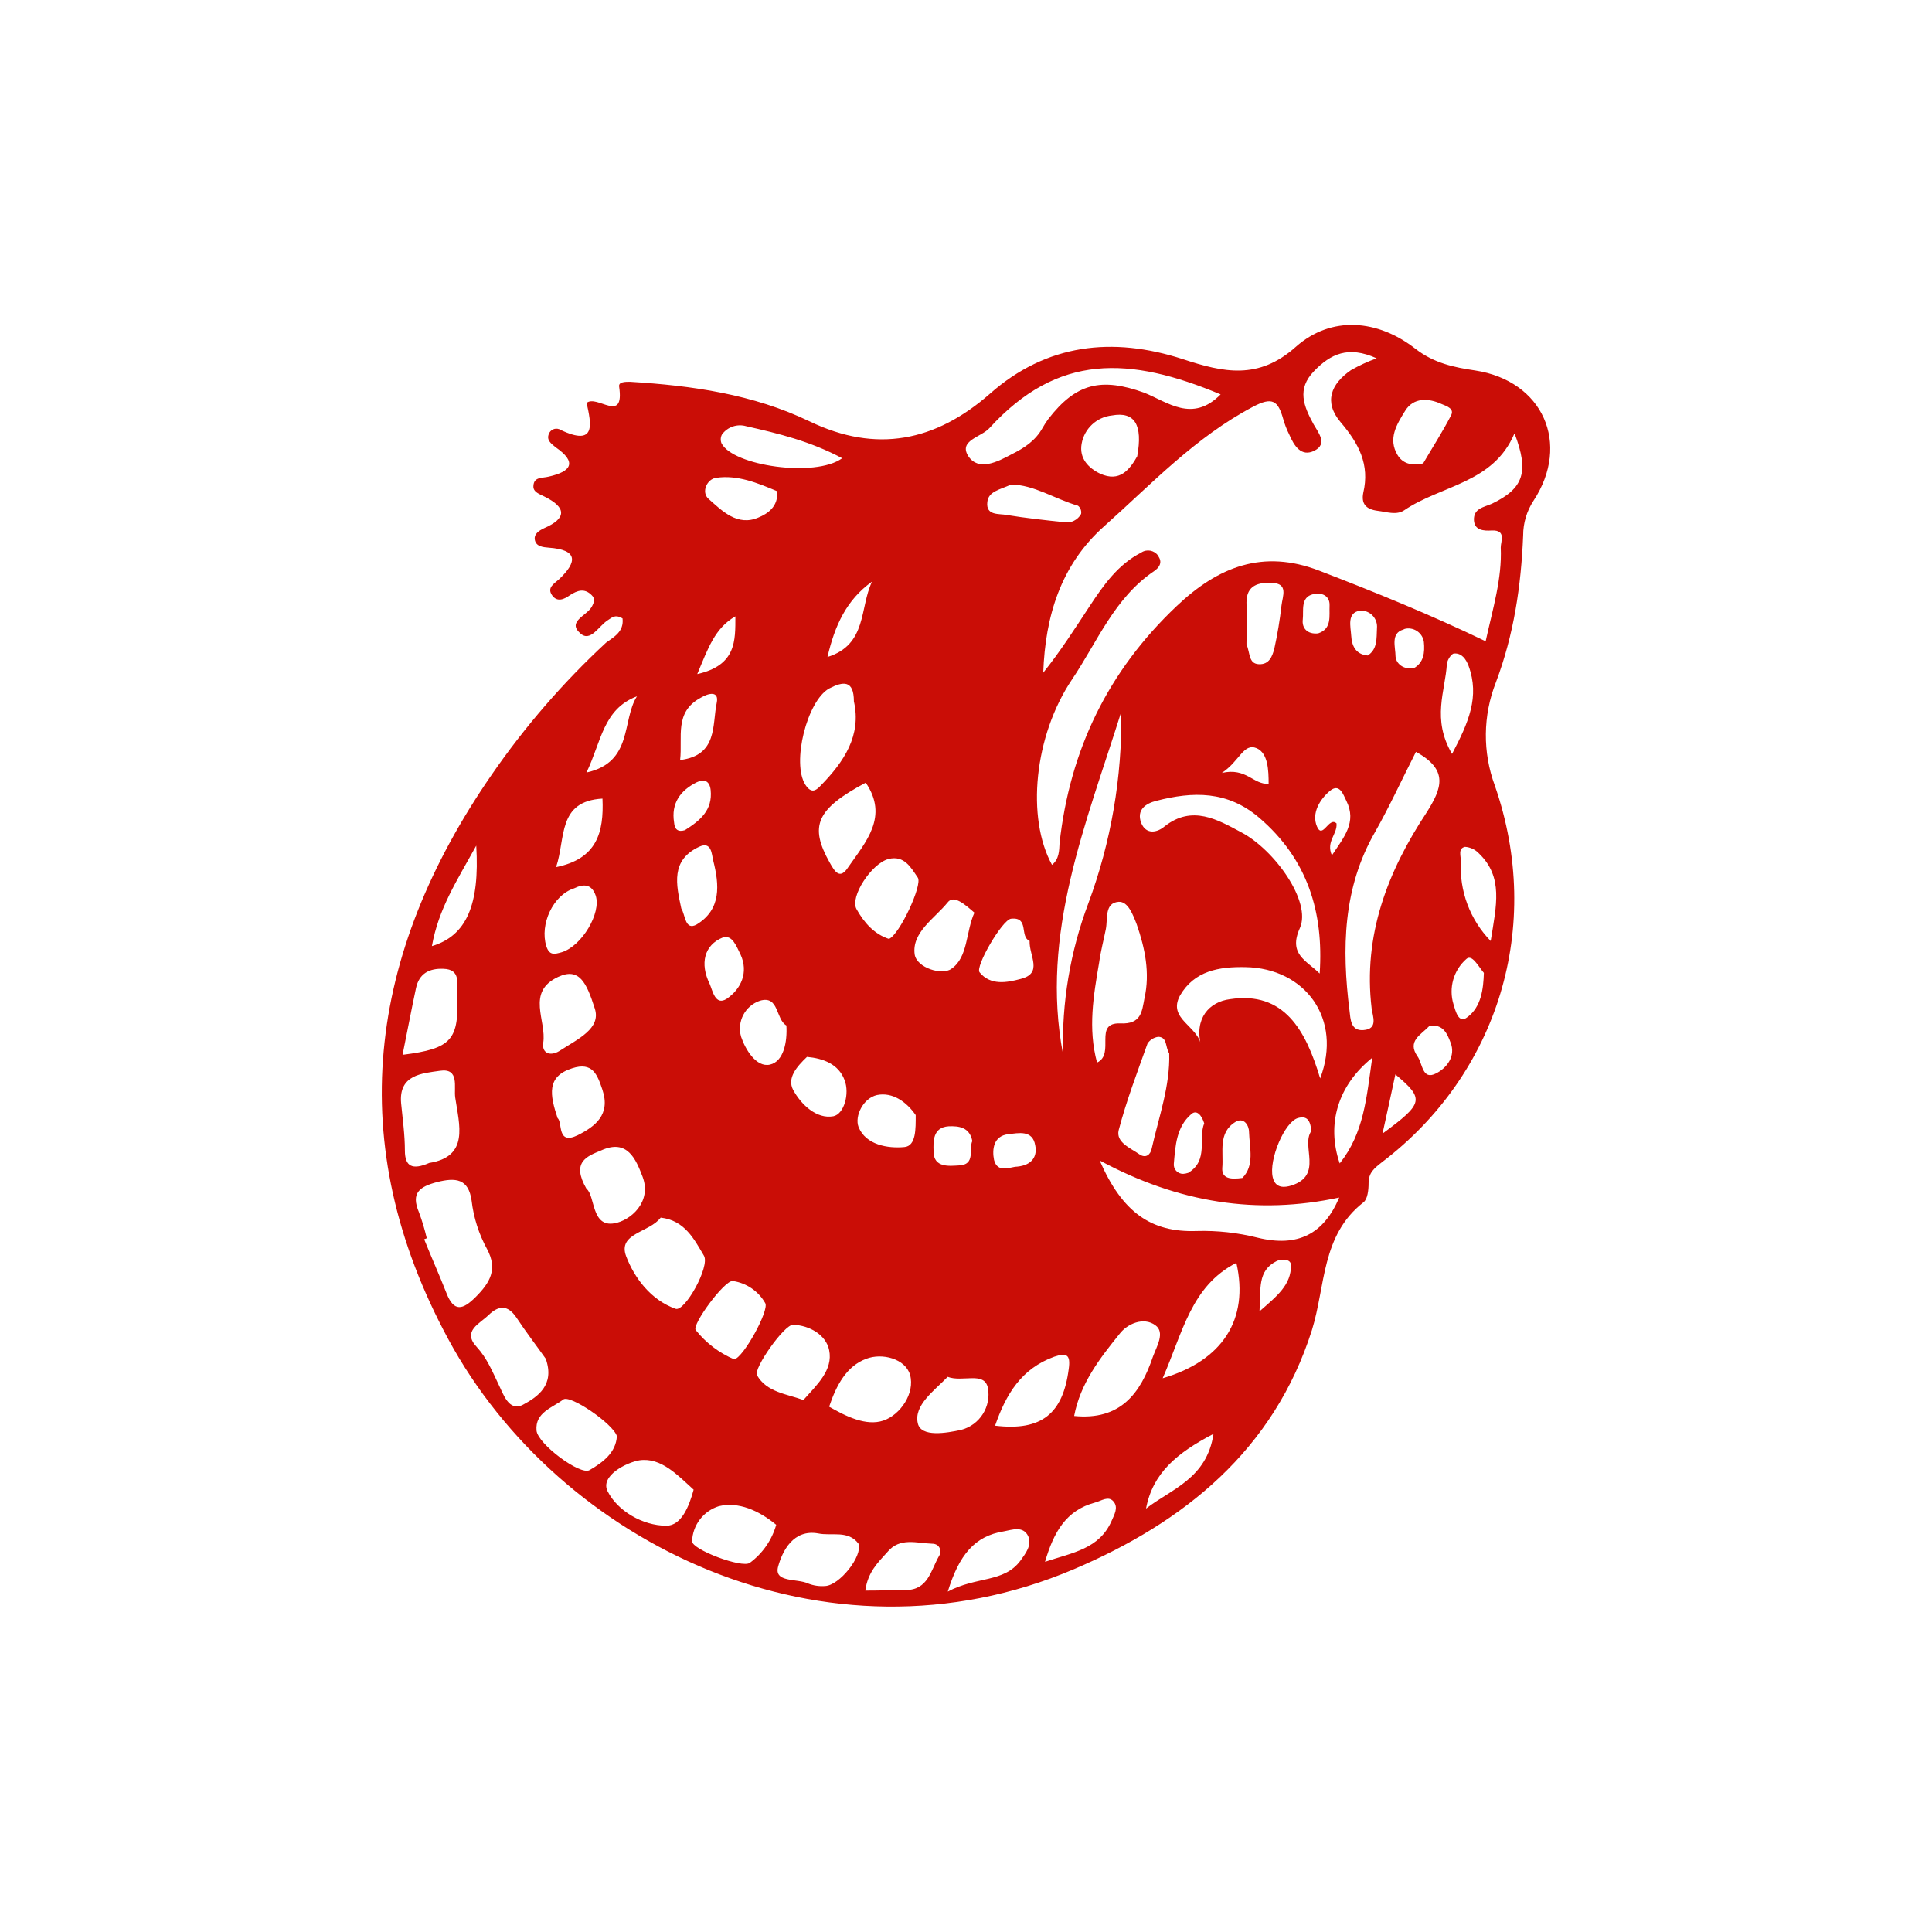
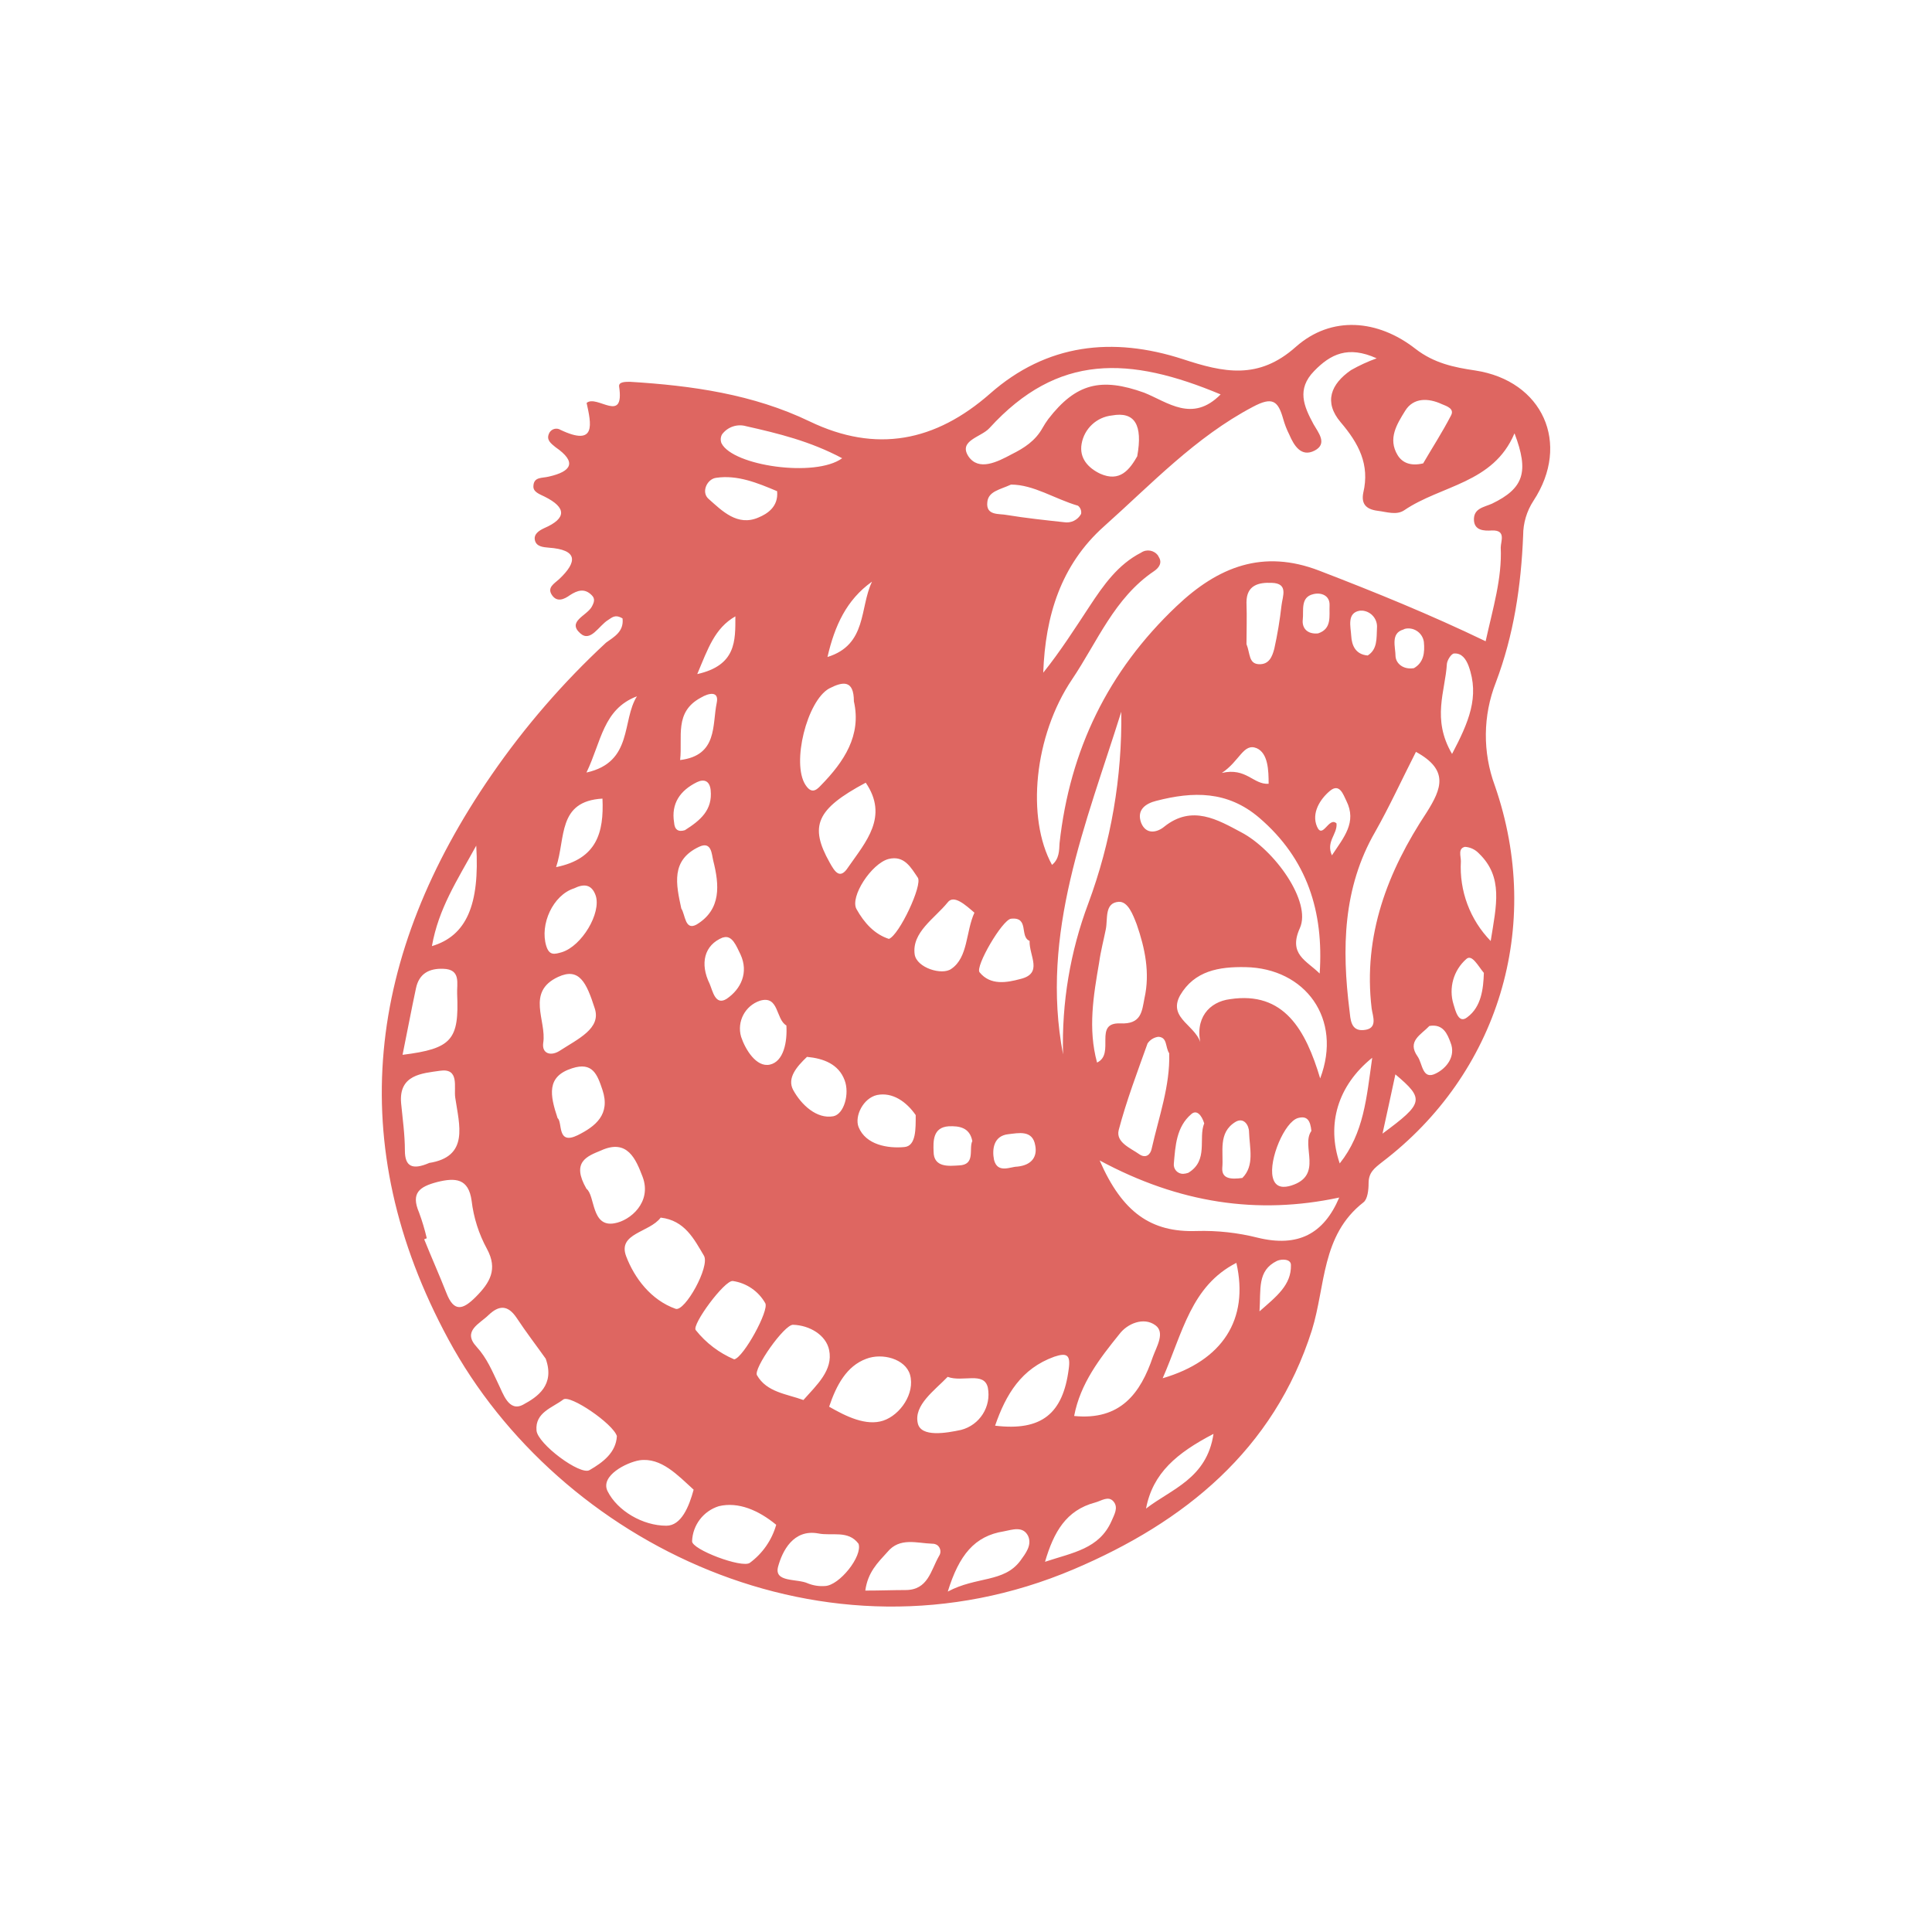
<svg xmlns="http://www.w3.org/2000/svg" viewBox="0 0 512 512">
  <defs>
-     <style>.cls-1{fill:#fff;}.cls-2{fill:#ca0d06;}</style>
+     <style>.cls-1{fill:#fff;}.cls-2{fill:#de6661}</style>
  </defs>
  <g id="Layer_2" data-name="Layer 2">
    <rect class="cls-1" width="512" height="512" />
  </g>
  <g id="Layer_1" data-name="Layer 1">
    <path class="cls-2" d="M165.74,164.47c-2.05-1.23-2.87-.14-3.82.41-2.46,1.5-4.64,6-7.37,3.55-3.55-3.14,1.63-4.64,3-7,.68-1.23,1-2.19,0-3.14-1.91-1.92-3.82-1.23-5.73,0-1.51,1.09-3.42,2-4.78,0s.54-3,1.91-4.24c4.91-4.64,4.91-7.78-2.73-8.33-1.5-.13-3.28-.27-3.69-1.91s1-2.59,2.46-3.27c6-2.6,5.87-5.47.13-8.33-1.36-.69-3.14-1.23-3-2.87.14-2.46,2.32-2,4.1-2.46,6-1.36,7.51-3.82,1.77-7.78-1.23-1-2.46-1.91-1.77-3.55a2.12,2.12,0,0,1,2.73-1.23c.13,0,.13.14.27.14,9.7,4.64,8.19-1.64,7-7.1,2.74-2.32,10.11,5.73,8.61-4.37-.14-1.23,1.63-1.23,2.86-1.23,16.39,1,32.64,3.28,47.66,10.51,17.61,8.47,33.31,5.33,47.78-7.37,15-13.24,32.5-15.16,51.07-9.15,10.79,3.55,20.07,5.6,30-3.28,9.42-8.32,21.71-7.23,31.67.55,4.92,3.82,10.25,4.92,15.84,5.74,17.89,2.73,25.4,19.38,15.43,34.54a16.75,16.75,0,0,0-2.73,9.15c-.54,13.38-2.46,26.35-7.24,39a38.41,38.41,0,0,0-.27,27.31c13,37.41.82,76.46-29.9,99.81-2.05,1.63-3.55,2.73-3.55,5.59,0,1.78-.27,4.24-1.37,5.06-11.19,8.73-10,22.11-13.65,33.86-10.1,31.81-33.86,50.93-63.08,63.35-65.81,28-136.54-6.83-165.76-60.9-28.12-52-21.43-102,11.47-149.64a211.46,211.46,0,0,1,30.31-35C163.42,169.39,166.15,168,165.74,164.47Zm136.4-43c1.51-8.33-.68-11.88-6.69-10.79a9.13,9.13,0,0,0-8.05,7.51c-.68,3.83,1.77,6.42,4.91,7.92,5.19,2.32,7.79-.95,10-4.91Zm99.95-6c-5.6,13.25-19.39,13.66-29.22,20.35-2.05,1.36-4.64.41-7,.13-3.28-.41-4.37-2-3.83-4.77,1.78-7.51-1.22-13.11-6-18.71-4.51-5.33-2.6-10.1,2.73-13.79a43.68,43.68,0,0,1,6.82-3.14C358,92.11,353.35,94.43,349,98.93c-4.65,4.78-2.73,9.29-.14,14.07,1.23,2.18,3.82,5.18.27,7s-5.46-1.37-6.69-4.23a22.84,22.84,0,0,1-1.64-4.24c-1.36-4.78-2.86-5.87-8-3.14-15.29,8.06-26.9,20.48-39.46,31.68-11.47,10.24-15.57,23.76-16.11,38.78,4.5-5.6,8.33-11.61,12.29-17.62,3.68-5.59,7.51-11.06,13.65-14.2a3.26,3.26,0,0,1,4.51.82c0,.14.13.14.13.28,1.09,1.63,0,3-1.23,3.82-10.51,7.1-15,18.7-21.71,28.67-10.1,15-12.15,36.73-5.32,49.16,1.91-1.51,1.91-3.83,2-5.74,2.73-24.71,12.83-45.6,31-62.81,11.06-10.51,22.94-15.15,37.82-9.42s29.36,11.61,44.1,18.71c1.92-8.74,4.37-16.66,4-24.85,0-1.64,1.51-4.64-2.32-4.51-2.18.14-4.64,0-4.78-2.73-.13-3.14,2.6-3.41,4.78-4.37,8.47-4.09,9.83-8.46,6-18.57ZM376,199.83c-3.69,7.24-7,14.48-10.79,21.17-8.6,14.88-8.87,31-6.82,47.38.27,2.18.27,5.46,3.68,5.18,4-.27,2.46-3.68,2.19-5.73-2.32-19.39,4.23-36.32,14.61-52C382.84,209.53,384.75,204.61,376,199.83ZM292.18,308.11c6,13.79,13.65,19.11,25.67,18.7a59.35,59.35,0,0,1,16.24,1.78c10.65,2.59,17.48-1,21.58-10.65C334,322.58,313.2,319.44,292.18,308.11Zm32.08-203C300.1,95,281.12,94.15,263,114c-2.19,2.46-8.33,3.28-5.6,7.51,2.73,4,7.65,1.5,11.47-.55,3.28-1.63,6.28-3.55,8.19-7a23.32,23.32,0,0,1,1.5-2.32c7.38-9.56,14.07-11.06,25.4-7C310.2,107.12,316.75,112.72,324.26,105.08ZM282.48,280a105.33,105.33,0,0,1,6.69-40,140.15,140.15,0,0,0,8.74-50.8C288.63,218.81,276.34,247.9,282.48,280ZM113.86,328.73l-.69.27c1.92,4.78,4,9.42,5.88,14.2,2,5.19,4.37,4.51,7.78,1.09,3.82-3.82,5.87-7.37,3-12.7a35.33,35.33,0,0,1-4.09-12.83c-.82-5.87-4.24-6.15-9.15-4.92-4.64,1.23-7,2.87-4.78,8.06A56.77,56.77,0,0,1,113.86,328.73ZM319.07,277.8c-1.91-7.38,2.19-11.74,7.65-12.43,14.34-2.18,20.07,8.19,23.9,21,6-15.84-4-29.22-19.8-29.49-7-.14-13.52.95-17.34,7.51-3.42,6.28,4.91,8.05,5.59,13.38Zm-27.58,4.37c4.92-2.32-1.09-10.65,6.15-10.38,5.6.27,5.73-3.14,6.42-6.69,1.5-6.69.13-13.24-2.05-19.53-1-2.59-2.32-6.14-4.78-6-3.82.27-2.87,4.5-3.41,7.23s-1.37,5.87-1.78,8.88c-1.5,8.74-3,17.48-.55,26.49Zm59-23.62c1.09-16.39-3.28-30.32-16-41.24-8.46-7.24-17.61-7-27.3-4.5-2.73.68-5.33,2.32-4,5.87,1.36,3.27,4.37,2.45,6.14.95,7.37-5.87,14.2-1.77,20.34,1.5,8.88,4.65,18.71,18.44,15.57,25.4s1.78,8.6,5.19,12ZM175.85,323.26c-3,4-11.47,4.1-9.15,10.25,2.18,5.73,6.55,11.6,13.11,13.92,2.45.82,9.14-11.19,7.51-14.06C184.72,329,182.26,324,175.85,323.26ZM114.4,308.79c10.79-1.64,8.06-10.1,7-17.34-.41-2.73,1.23-7.92-4.1-7.1-4.64.68-10.92,1-10.24,8.6.41,4.24,1,8.33,1,12.56s2,5.19,6.41,3.28Zm31,51.89c-2.32-3.28-5.19-7-7.78-10.93-2.33-3.41-4.65-3.27-7.38-.68-2.32,2.32-7.1,4.23-3.14,8.47,2.73,3,4.1,6.41,5.74,9.83,1.23,2.45,2.73,7.51,6.55,5.46s8.47-5.19,6-12.15Zm140,15.15c12.29,1.23,17.61-6,20.89-15.7,1-2.73,3.28-6.42.68-8.33-3.14-2.32-7.51-.41-9.55,2.32-5.19,6.42-10.38,13.11-12,21.71Zm23.48-10c15.84-4.64,22.94-15.56,19.53-30.58-12,6.14-14.2,18.43-19.53,30.58ZM227.05,186.45c0-5.73-2.87-5.32-6.56-3.41-5.87,3.28-10,19.8-6.28,25.53,1.51,2.32,2.73,1.64,4.1.14C224.45,202.43,229.1,195.46,227.05,186.45ZM164.24,381.16c-1-3.28-12.42-11.06-14.2-9.7-2.87,2.19-7.51,3.42-7.1,8.2.27,3.55,11.61,12,14.06,10.51C160.55,388.12,164,385.53,164.24,381.16Zm20.34,14.2c-4.23-3.83-8.6-8.6-14.33-7.79-3.42.55-10.52,4.1-8.47,8.2,2.6,5.19,9.29,9.14,15.57,9.14C181.31,404.91,183.36,399.86,184.58,395.36Zm-28.4-79.74c2.33,1.77,1.23,10.24,7.38,9.15,4.23-.69,10-5.6,7.51-12.29-1.78-4.64-4-10.24-11.06-7C156.32,307,152.09,308.52,156.18,315.62Zm64.31,57.75c4.51,2.6,9.83,5.19,14.34,3.69s8.47-7.24,7.1-12.15c-1.23-4.23-7.37-5.87-11.61-4.23C225.14,362.59,222.41,367.64,220.49,373.37Zm90.12-93.66c-1.09-1.64-.41-4.23-2.87-4.37a4.08,4.08,0,0,0-2.87,1.77c-2.73,7.65-5.59,15.16-7.64,22.94-.82,3.28,3.14,4.78,5.46,6.42,1.78,1.23,3,0,3.28-1.5,1.91-8.47,4.91-16.66,4.64-25.26ZM213.67,371.6c3.55-4,7.92-7.92,6.82-13.24-.82-4-5.18-6.56-9.55-6.7-2.32-.13-10.65,11.75-9.56,13.39,2.59,4.5,7.78,4.91,12.29,6.55ZM107.44,280.12c13.11-1.64,15-4,14.47-16.11-.13-2.73,1.1-6.56-3.68-6.69-3.69-.14-6.42,1.23-7.24,5.19-1.23,5.73-2.32,11.6-3.55,17.61Zm87.93,80.69c2.46-.54,9.29-13,8.19-14.88a11.82,11.82,0,0,0-8.6-5.87c-2.18-.27-10.92,11.6-9.83,13a26,26,0,0,0,10.24,7.78ZM223.91,122c-8.47-4.51-16.93-6.56-25.4-8.47a5.92,5.92,0,0,0-6.42,2.19,2.74,2.74,0,0,0-.13,2.32c3,6,24.85,9.15,31.95,4ZM236.33,249.4c2.73-1,9-14.34,7.65-16.25-1.78-2.59-3.55-6-7.78-4.92-4.51,1.23-10.24,10-8.47,13.25,2.05,3.68,4.78,6.69,8.6,7.92Zm-29.9,155.24c-4.64-3.82-10-6.14-15.16-4.91a10.11,10.11,0,0,0-7.1,9.28c-.13,2.19,13.25,7.24,15.3,5.74a18.93,18.93,0,0,0,7-10.11Zm21.85,5.05c-2.73-3.68-7.1-2-10.65-2.73-6.69-1.23-9.56,4.78-10.65,8.74-1.23,4.37,5.05,3.14,7.92,4.51a10.09,10.09,0,0,0,4.5.68c3.82-.14,10-7.92,8.88-11.2ZM230.19,208c-13.11,7-15,11.47-9.56,21.16,1.37,2.46,2.73,4.64,4.92,1.23,4.64-6.69,10.78-13.38,4.64-22.39Zm-71.82,59.8c-2.19-6.83-4.1-10.92-9.7-8.33-8.6,4-3,11.61-3.95,17.48-.41,2.87,2,3.55,4.23,2.18,5.05-3.27,11.19-6,9.42-11.33Zm106.09,110.6c12.42,1.5,18-3.28,19.52-15,.55-3.83-.54-4.37-3.82-3.28C271.42,363.27,267.33,370.1,264.46,378.43ZM148.54,296.91c1.36,1.1-.27,7.24,5.32,4.51,4.65-2.32,8.74-5.46,6.56-12-1.37-4.09-2.6-7.51-8.06-5.73-6.83,2.18-5.87,7.1-3.82,13.24ZM251.9,365.46c-3.55,3.68-9,7.5-7.92,12.28.82,3.83,7.64,2.6,11.47,1.78a9.69,9.69,0,0,0,7.1-11.2c-1-4.37-6.69-1.36-10.65-2.86Zm7.1-123c-2.32-2-5.46-4.91-7.1-2.73-3.42,4.24-9.56,7.92-8.74,13.79.55,3.55,7.24,5.6,9.69,3.83C257.36,254.31,256.68,247.49,259,242.43ZM377.92,123.37c2.32-4,5.05-8.19,7.38-12.7.95-1.77-1.1-2.45-2.46-3-3.55-1.64-7.51-1.77-9.7,1.78s-4.64,7.37-2,11.74c1.22,2,3.41,3,6.82,2.18Zm-126,299c7.64-4.09,14.88-2.32,19.25-8.19,1.37-1.91,3.14-4.1,2.05-6.55-1.37-2.74-4.23-1.64-6.42-1.23-7.78,1.23-11.88,6.28-14.88,16Zm-21.85-.27c4.1,0,7.37-.14,10.65-.14,6,0,6.69-5.19,8.88-9a2.12,2.12,0,0,0-.41-2.87,2.34,2.34,0,0,0-1.37-.41c-4.09-.13-8.6-1.77-11.88,2.19-2.59,2.87-5.19,5.32-5.87,10.24ZM152.91,236c-5.6,1.77-9.15,9.55-7.38,15.29.82,2.59,2.19,2.18,4.1,1.64,5.33-1.64,10.51-10.38,9-15C157.55,234.79,155.37,234.79,152.91,236Zm120.7,13.92c-2.73-1.09,0-6.41-4.92-5.87-2.32.28-9.56,12.7-8.33,14.2,2.87,3.55,7.24,2.73,10.79,1.78C277.29,258.55,273.47,253.9,273.61,249.94Zm57.48-78.64c1,2.46.55,5.19,3.28,5.32s3.55-2.05,4.09-4.09a109.29,109.29,0,0,0,1.91-11.47c.28-2.46,1.92-5.87-2.59-6-3.41-.14-6.69.55-6.69,5.19.14,4,0,7.78,0,11.06ZM243.43,296.09c-2.46-3.55-6.14-6.14-10.24-5.32-3.68.82-6,5.6-4.91,8.46,1.91,4.78,7.78,5.74,12.15,5.33C243.57,304.29,243.43,299.64,243.43,296.09Zm-62.12-54.75c1.09,1.64.95,6,4.09,4.23,6.56-4,6-10.51,4.37-16.93-.41-1.63-.41-5.18-3.68-3.68-7.65,3.55-6.15,10-4.78,16.38Zm33.31,39.32c-2.73,2.6-5.32,5.6-3.68,8.74,2.18,4,6.28,7.79,10.65,7,2.86-.55,4.37-6,3-9.56C223,282.58,219,281.07,214.62,280.66ZM277.7,414.47c7.38-2.45,14.34-3.41,17.62-10.78.68-1.64,1.91-3.55.54-5.19s-3.27-.14-4.91.27c-7.65,2.05-10.93,7.78-13.25,15.7Zm-71-283.72c-5.18-2.19-10.51-4.37-16.11-3.55-2.46.27-4.09,3.82-2.05,5.59,3.55,3.14,7.65,7.38,13.25,4.92C204.11,136.75,207.11,134.84,206.7,130.75ZM395.81,249.94c1.5-9.42,3.41-16.93-3.14-23.21A5.55,5.55,0,0,0,389,225c-1.91.41-1.09,2.45-1.09,3.82a28,28,0,0,0,7.92,21.16Zm-186.65,22.4c-2.87-1.64-1.91-8.06-7-6.56a7.79,7.79,0,0,0-5,9.56c1.09,3.28,4,8.19,7.64,7.37S209.43,276.71,209.16,272.34ZM268.69,129c-3,1.37-6,1.78-6.28,4.64-.41,3.69,3.14,3,5.19,3.42,5,.82,10.1,1.36,15.16,1.91a4.31,4.31,0,0,0,4.5-2.19,2.25,2.25,0,0,0-.82-2.18c-6.14-1.78-11.74-5.6-17.75-5.6ZM115.22,251.31c9.15-2.73,12.7-10.92,11.75-26.63C121.78,234.11,117,241.34,115.22,251.31Zm270.35-50.93c4.37-8.33,7.37-15.16,4.37-23.35-.68-1.77-1.78-3.41-3.82-3.27-.69,0-1.78,1.63-1.92,2.73-.41,7.23-4.09,14.61,1.37,23.89Zm-237.44,30c10.79-2.19,12.7-9.15,12.29-18.16-12,.68-9.7,10.51-12.29,18.16Zm216.28,50.52c-9.15,7.37-12.16,17.61-8.61,28,6.42-8.06,7.1-17.34,8.61-28Zm-16.12,19.39c-.27-2.73-1.09-4.1-3.55-3.42-3.55,1-7.78,11.06-6.69,15.7.69,3,3.14,2.74,4.92,2.19,8.6-2.73,2.46-10.51,5.32-14.47Zm-25.94,80.28c-9.69,5.05-16.11,10.38-17.88,19.8,6.69-5.19,16.11-7.92,17.88-19.8ZM192.37,249c-5.05,2-6.15,7-3.55,12.29.82,1.91,1.5,5.87,4.5,4,3.83-2.6,5.87-7,3.69-11.75-1.09-2.18-2.19-5.32-4.64-4.5Zm-22.8-63.9c-9,3.41-9.43,12-13.39,20.21C168.61,202.56,165.47,191.51,169.57,185.09ZM181,202c10-1.23,8.47-9.29,9.7-15.16.68-3.27-2.19-2.59-4.23-1.36-7.1,3.82-4.78,10.37-5.47,16.52Zm172.73,25.26c3.14-4.78,6.69-8.74,3.82-14.47-.82-1.64-1.78-4.78-4.37-2.6s-4.92,5.87-3.41,9.42,3.14-2.73,5.18-.82c.28,2.87-2.86,4.78-1.22,8.47Zm-121.93-72.5c-6.69,4.78-9.83,11.6-11.75,19.93C230.6,171.43,228.55,161.6,231.83,154.78ZM394,258.41c-1.5-1.78-3.14-5.05-4.64-3.69a11.48,11.48,0,0,0-3.41,12c.54,1.77,1.36,5.32,3.69,3.41,3.68-2.73,4.23-7.51,4.36-11.74Zm-64,54.34c3.27-3.28,1.91-7.92,1.77-12.15,0-1.78-1.36-4-3.55-2.73-4.78,2.87-3.14,8.05-3.55,12.29C324.54,313,327,313.16,330,312.75Zm49.56-40.28c-2.18,2.32-6,4-3.14,8.06,1.37,1.91,1.23,6.42,4.92,4.5,2.73-1.36,5.32-4.5,3.82-8.19-.82-2.18-1.91-5-5.6-4.37ZM258.45,303.06c-.68-3.83-3.68-4.1-6.28-4-4.23.27-4.1,4-4,6.69,0,4.37,4.23,3.82,6.69,3.68,4.51-.13,2.6-4.36,3.55-6.41Zm61.44-4.78c-.68-2.19-2-3.69-3.41-2.46-4,3.41-4.23,8.47-4.64,13.11a2.44,2.44,0,0,0,2.46,2.73,5,5,0,0,0,1.36-.27c5.46-3.28,2.6-9.15,4.23-13.11ZM182.26,220.59c4.1-2.6,7.38-5.33,6.83-10.65-.27-2.46-1.77-3-3.69-2.05-4.37,2.18-6.82,5.6-6,10.65C179.53,220.45,180.49,221.13,182.26,220.59Zm88.07,89.16c4.1-.41,5.33-2.87,4.78-5.6-.68-4.23-4.51-3.28-7.1-3-4,.41-4.37,4.09-3.82,6.82.95,3.69,4.37,1.78,6.14,1.78ZM185.54,179.22c10.38-2.32,10.1-8.88,10.1-15.3-5.46,3.14-7.23,8.47-10.1,15.3ZM367.14,301c10.92-8.06,11.19-9.15,3.41-15.7-1,4.78-2.05,9.42-3.41,15.7Zm-42.6-95.58c6.55-1.5,8.33,3.14,12.42,2.87,0-3.55-.14-8.06-3.14-9.42C330.27,197.38,329.32,202.29,324.54,205.43Zm10,142.68c4.51-3.95,8.47-7,8.33-12.28,0-1.64-2.46-1.64-3.68-1.1-5.33,2.6-4.24,7.51-4.65,13.38Zm40.83-170.4c2.73-1.5,3-4.23,2.73-7a4.16,4.16,0,0,0-4.64-3.55,2,2,0,0,0-.82.27c-3.42,1-2.05,4.65-2.05,7.1.14,1.92,2.05,3.55,4.78,3.14Zm-12.15-3.41c2.59-1.64,2.32-4.5,2.45-7.24a4.26,4.26,0,0,0-3.82-4.64h-.68c-3.55.55-2.46,4.24-2.32,6.69s1.09,4.92,4.37,5.19Zm-13.11-5.87c3.69-1.23,2.87-4.64,3-7.37s-2.32-3.55-4.37-3c-3.41.82-2.45,4.37-2.73,6.69s1.23,4,4.1,3.69Z" transform="translate(-0.76 -0.58)" />
  </g>
</svg>
